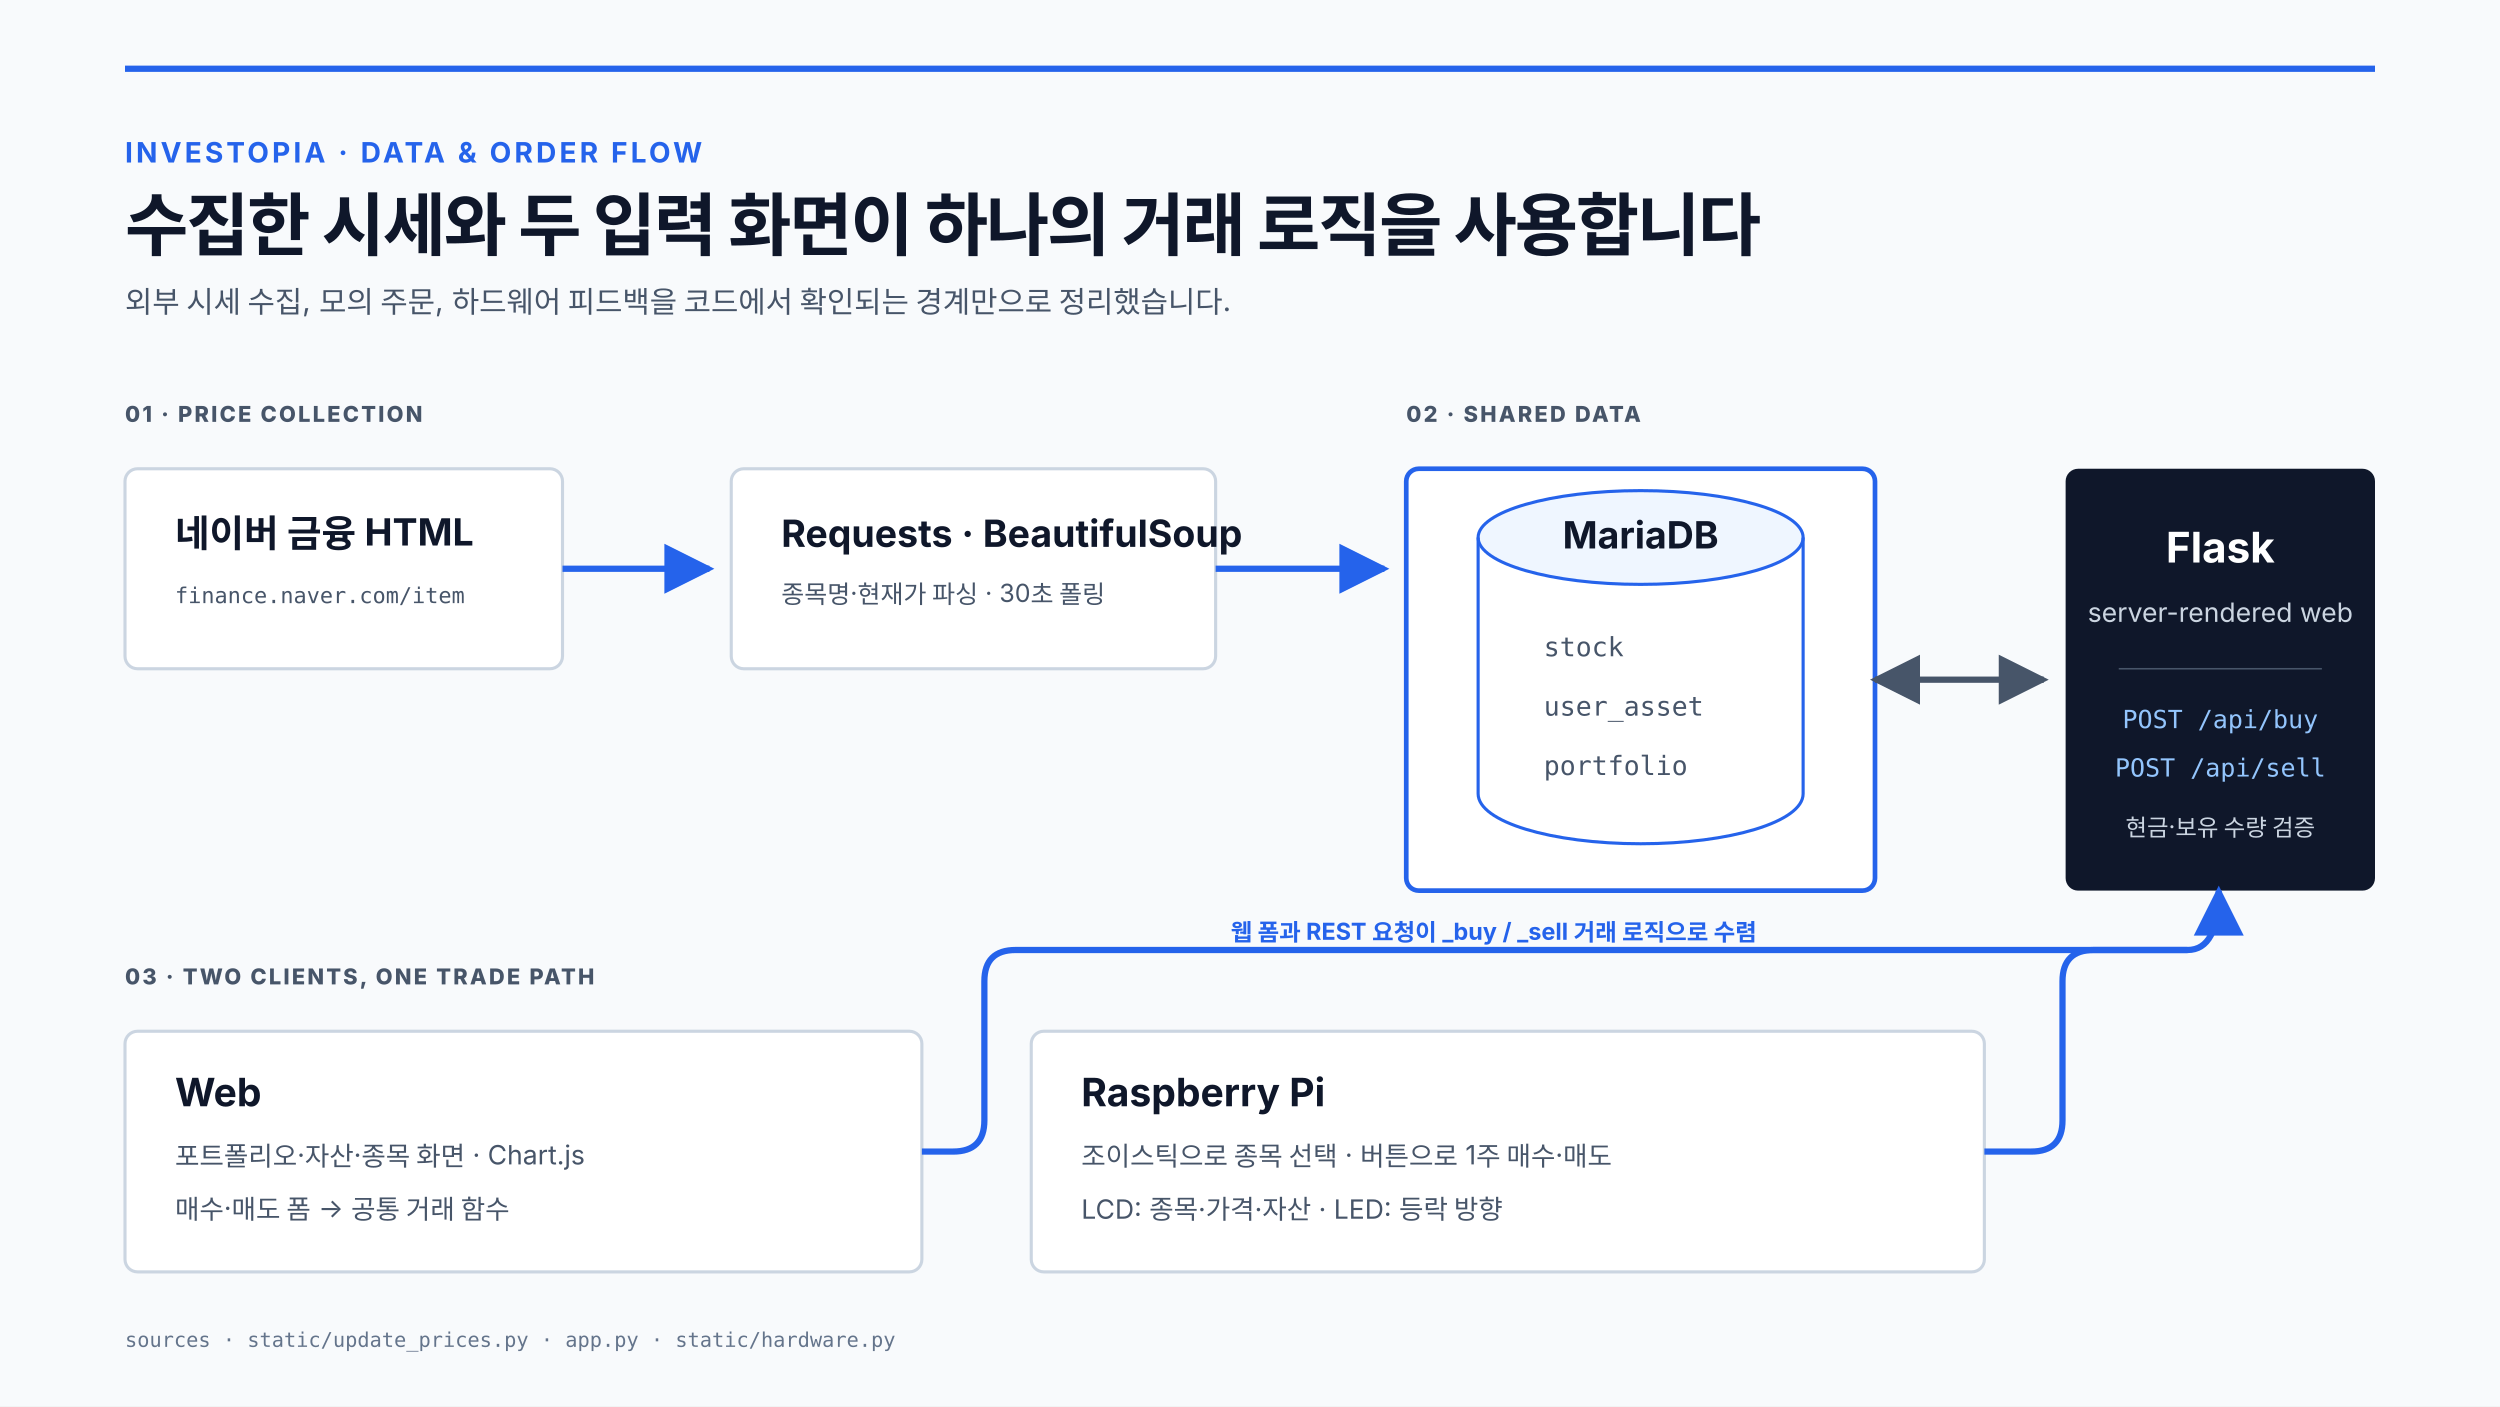
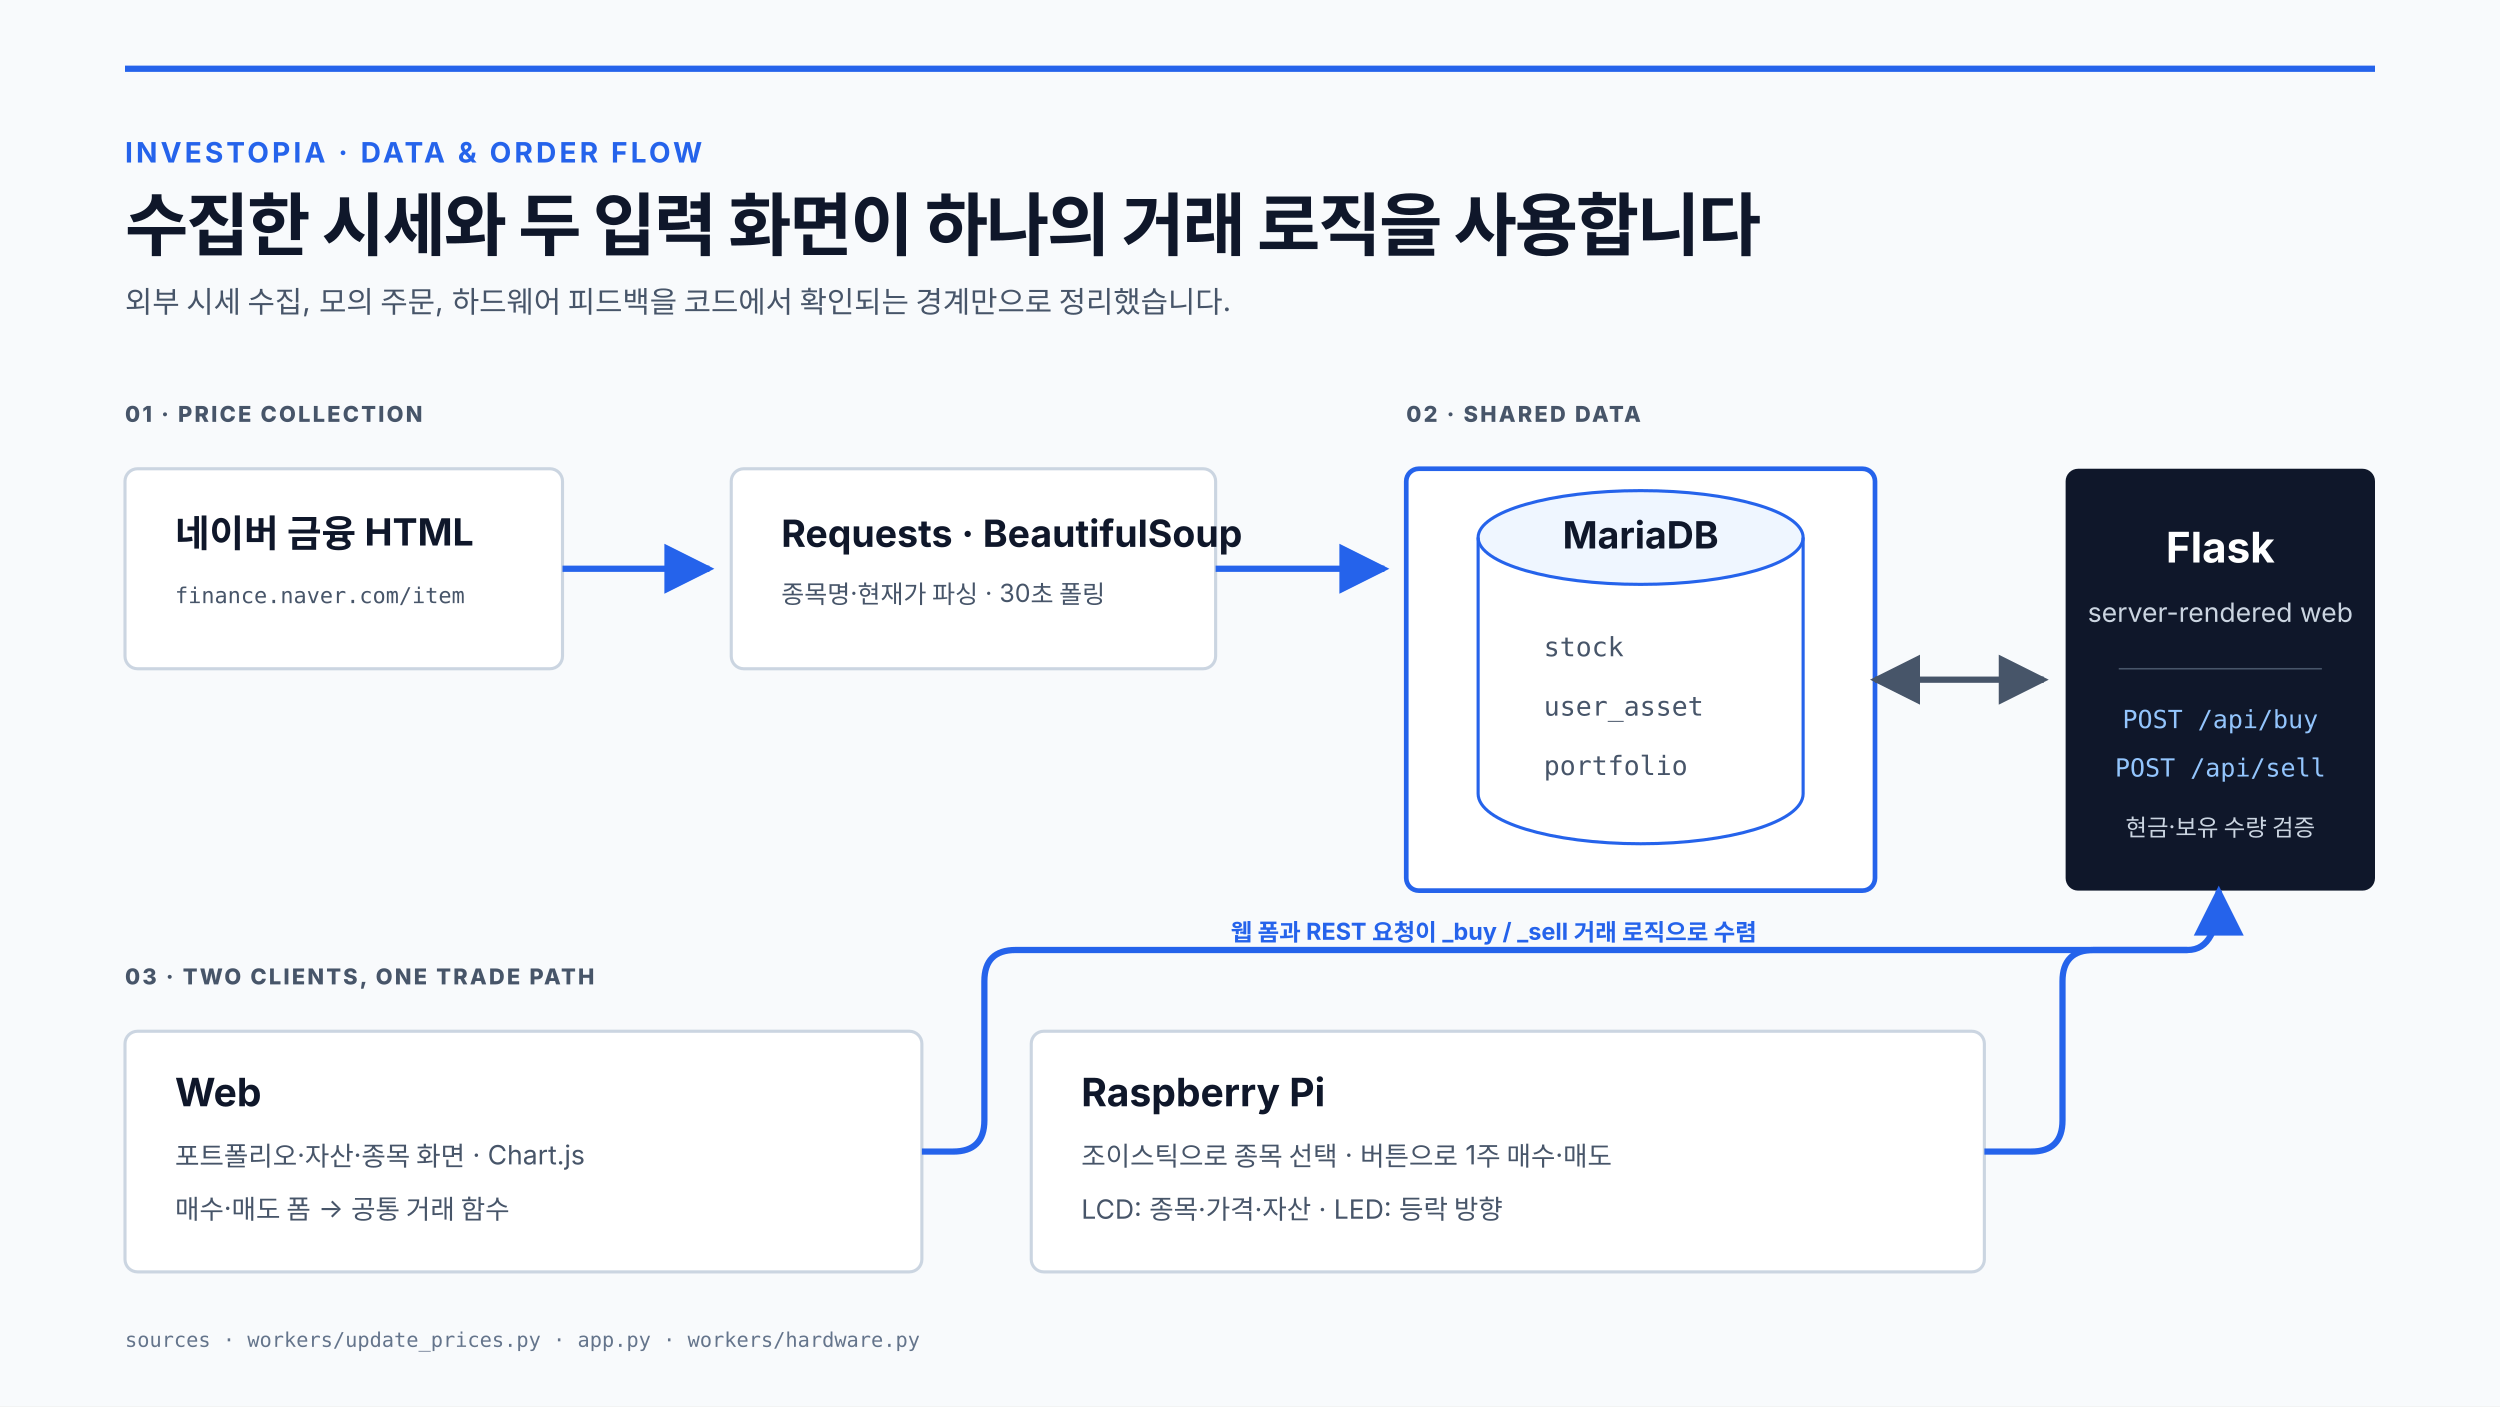
<svg xmlns="http://www.w3.org/2000/svg" width="1600" height="900" viewBox="0 0 1600 900" role="img" aria-labelledby="title desc">
  <defs>
    <marker id="arrow" viewBox="0 0 10 10" refX="9" refY="5" markerWidth="8" markerHeight="8" orient="auto-start-reverse">
      <path d="M 0 0 L 10 5 L 0 10 z" fill="#2563EB" />
    </marker>
    <marker id="arrow-slate" viewBox="0 0 10 10" refX="9" refY="5" markerWidth="8" markerHeight="8" orient="auto-start-reverse">
      <path d="M 0 0 L 10 5 L 0 10 z" fill="#475569" />
    </marker>
  </defs>
  <rect width="1600" height="900" fill="#F8FAFC" />
  <line x1="80" y1="44" x2="1520" y2="44" stroke="#2563EB" stroke-width="4" />
  <text x="80" y="104" font-family="Inter, Pretendard, 'Noto Sans KR', system-ui, sans-serif" font-size="18" font-weight="700" letter-spacing="2" fill="#2563EB">INVESTOPIA · DATA &amp; ORDER FLOW</text>
  <text x="80" y="160" font-family="Inter, Pretendard, 'Noto Sans KR', system-ui, sans-serif" font-size="44" font-weight="750" letter-spacing="-1.4" fill="#0F172A">수집한 시세와 두 입력 화면이 하나의 거래 로직을 사용합니다</text>
  <text x="80" y="200" font-family="Inter, Pretendard, 'Noto Sans KR', system-ui, sans-serif" font-size="19" fill="#475569">외부 시세 수집, 모의 주문, 하드웨어 피드백을 코드에서 확인되는 경계만으로 정리했습니다.</text>
  <text x="80" y="270" font-family="Inter, Pretendard, 'Noto Sans KR', system-ui, sans-serif" font-size="14" font-weight="800" letter-spacing="1.4" fill="#475569">01 · PRICE COLLECTION</text>
  <rect x="80" y="300" width="280" height="128" rx="8" fill="#FFFFFF" stroke="#CBD5E1" stroke-width="2" />
  <text x="112" y="350" font-family="Inter, Pretendard, 'Noto Sans KR', system-ui, sans-serif" font-size="24" font-weight="700" fill="#0F172A">네이버 금융 HTML</text>
  <text x="112" y="386" font-family="'JetBrains Mono', 'SFMono-Regular', Consolas, monospace" font-size="14" fill="#475569">finance.naver.com/item</text>
  <line x1="360" y1="364" x2="454" y2="364" stroke="#2563EB" stroke-width="4" marker-end="url(#arrow)" />
  <rect x="468" y="300" width="310" height="128" rx="8" fill="#FFFFFF" stroke="#CBD5E1" stroke-width="2" />
  <text x="500" y="350" font-family="Inter, Pretendard, 'Noto Sans KR', system-ui, sans-serif" font-size="24" font-weight="700" fill="#0F172A">Requests · BeautifulSoup</text>
  <text x="500" y="386" font-family="Inter, Pretendard, 'Noto Sans KR', system-ui, sans-serif" font-size="16" fill="#475569">종목명·현재가 파싱 · 30초 폴링</text>
  <line x1="778" y1="364" x2="886" y2="364" stroke="#2563EB" stroke-width="4" marker-end="url(#arrow)" />
  <text x="900" y="270" font-family="Inter, Pretendard, 'Noto Sans KR', system-ui, sans-serif" font-size="14" font-weight="800" letter-spacing="1.4" fill="#475569">02 · SHARED DATA</text>
  <rect x="900" y="300" width="300" height="270" rx="8" fill="#FFFFFF" stroke="#2563EB" stroke-width="3" />
  <ellipse cx="1050" cy="344" rx="104" ry="30" fill="#EFF6FF" stroke="#2563EB" stroke-width="2" />
  <path d="M946 344V508C946 526 993 540 1050 540C1107 540 1154 526 1154 508V344" fill="none" stroke="#2563EB" stroke-width="2" />
  <text x="1050" y="351" text-anchor="middle" font-family="Inter, Pretendard, 'Noto Sans KR', system-ui, sans-serif" font-size="24" font-weight="750" fill="#0F172A">MariaDB</text>
  <text x="988" y="420" font-family="'JetBrains Mono', 'SFMono-Regular', Consolas, monospace" font-size="17" fill="#475569">stock</text>
  <text x="988" y="458" font-family="'JetBrains Mono', 'SFMono-Regular', Consolas, monospace" font-size="17" fill="#475569">user_asset</text>
  <text x="988" y="496" font-family="'JetBrains Mono', 'SFMono-Regular', Consolas, monospace" font-size="17" fill="#475569">portfolio</text>
  <line x1="1200" y1="435" x2="1308" y2="435" stroke="#475569" stroke-width="4" marker-start="url(#arrow-slate)" marker-end="url(#arrow-slate)" />
  <rect x="1322" y="300" width="198" height="270" rx="8" fill="#0F172A" />
  <text x="1421" y="360" text-anchor="middle" font-family="Inter, Pretendard, 'Noto Sans KR', system-ui, sans-serif" font-size="27" font-weight="750" fill="#FFFFFF">Flask</text>
  <text x="1421" y="398" text-anchor="middle" font-family="Inter, Pretendard, 'Noto Sans KR', system-ui, sans-serif" font-size="17" fill="#CBD5E1">server-rendered web</text>
  <line x1="1356" y1="428" x2="1486" y2="428" stroke="#475569" />
  <text x="1421" y="466" text-anchor="middle" font-family="'JetBrains Mono', 'SFMono-Regular', Consolas, monospace" font-size="16" fill="#93C5FD">POST /api/buy</text>
  <text x="1421" y="497" text-anchor="middle" font-family="'JetBrains Mono', 'SFMono-Regular', Consolas, monospace" font-size="16" fill="#93C5FD">POST /api/sell</text>
  <text x="1421" y="535" text-anchor="middle" font-family="Inter, Pretendard, 'Noto Sans KR', system-ui, sans-serif" font-size="15" fill="#CBD5E1">현금·보유 수량 검증</text>
  <text x="80" y="630" font-family="Inter, Pretendard, 'Noto Sans KR', system-ui, sans-serif" font-size="14" font-weight="800" letter-spacing="1.4" fill="#475569">03 · TWO CLIENTS, ONE TRADE PATH</text>
  <rect x="80" y="660" width="510" height="154" rx="8" fill="#FFFFFF" stroke="#CBD5E1" stroke-width="2" />
  <text x="112" y="708" font-family="Inter, Pretendard, 'Noto Sans KR', system-ui, sans-serif" font-size="25" font-weight="750" fill="#0F172A">Web</text>
  <text x="112" y="746" font-family="Inter, Pretendard, 'Noto Sans KR', system-ui, sans-serif" font-size="17" fill="#475569">포트폴리오·자산·종목 화면 · Chart.js</text>
  <text x="112" y="780" font-family="Inter, Pretendard, 'Noto Sans KR', system-ui, sans-serif" font-size="17" fill="#475569">매수·매도 폼 → 공통 거래 함수</text>
  <rect x="660" y="660" width="610" height="154" rx="8" fill="#FFFFFF" stroke="#CBD5E1" stroke-width="2" />
  <text x="692" y="708" font-family="Inter, Pretendard, 'Noto Sans KR', system-ui, sans-serif" font-size="25" font-weight="750" fill="#0F172A">Raspberry Pi</text>
  <text x="692" y="746" font-family="Inter, Pretendard, 'Noto Sans KR', system-ui, sans-serif" font-size="17" fill="#475569">조이스틱으로 종목 선택 · 버튼으로 1주 매수·매도</text>
  <text x="692" y="780" font-family="Inter, Pretendard, 'Noto Sans KR', system-ui, sans-serif" font-size="17" fill="#475569">LCD: 종목·가격·자산 · LED: 등락 방향</text>
  <path d="M590 737 H610 Q630 737 630 717 V628 Q630 608 650 608 H1400 Q1420 608 1420 570" fill="none" stroke="#2563EB" stroke-width="4" marker-end="url(#arrow)" />
  <path d="M1270 737 H1300 Q1320 737 1320 717 V628 Q1320 608 1340 608 H1400" fill="none" stroke="#2563EB" stroke-width="4" />
  <text x="956" y="602" text-anchor="middle" font-family="Inter, Pretendard, 'Noto Sans KR', system-ui, sans-serif" font-size="15" font-weight="700" fill="#2563EB">웹 폼과 REST 요청이 _buy / _sell 거래 로직으로 수렴</text>
-   <text x="80" y="862" font-family="'JetBrains Mono', 'SFMono-Regular', Consolas, monospace" font-size="13" fill="#64748B">sources · static/update_prices.py · app.py · static/hardware.py</text>
+   <text x="80" y="862" font-family="'JetBrains Mono', 'SFMono-Regular', Consolas, monospace" font-size="13" fill="#64748B">sources · workers/update_prices.py · app.py · workers/hardware.py</text>
</svg>
